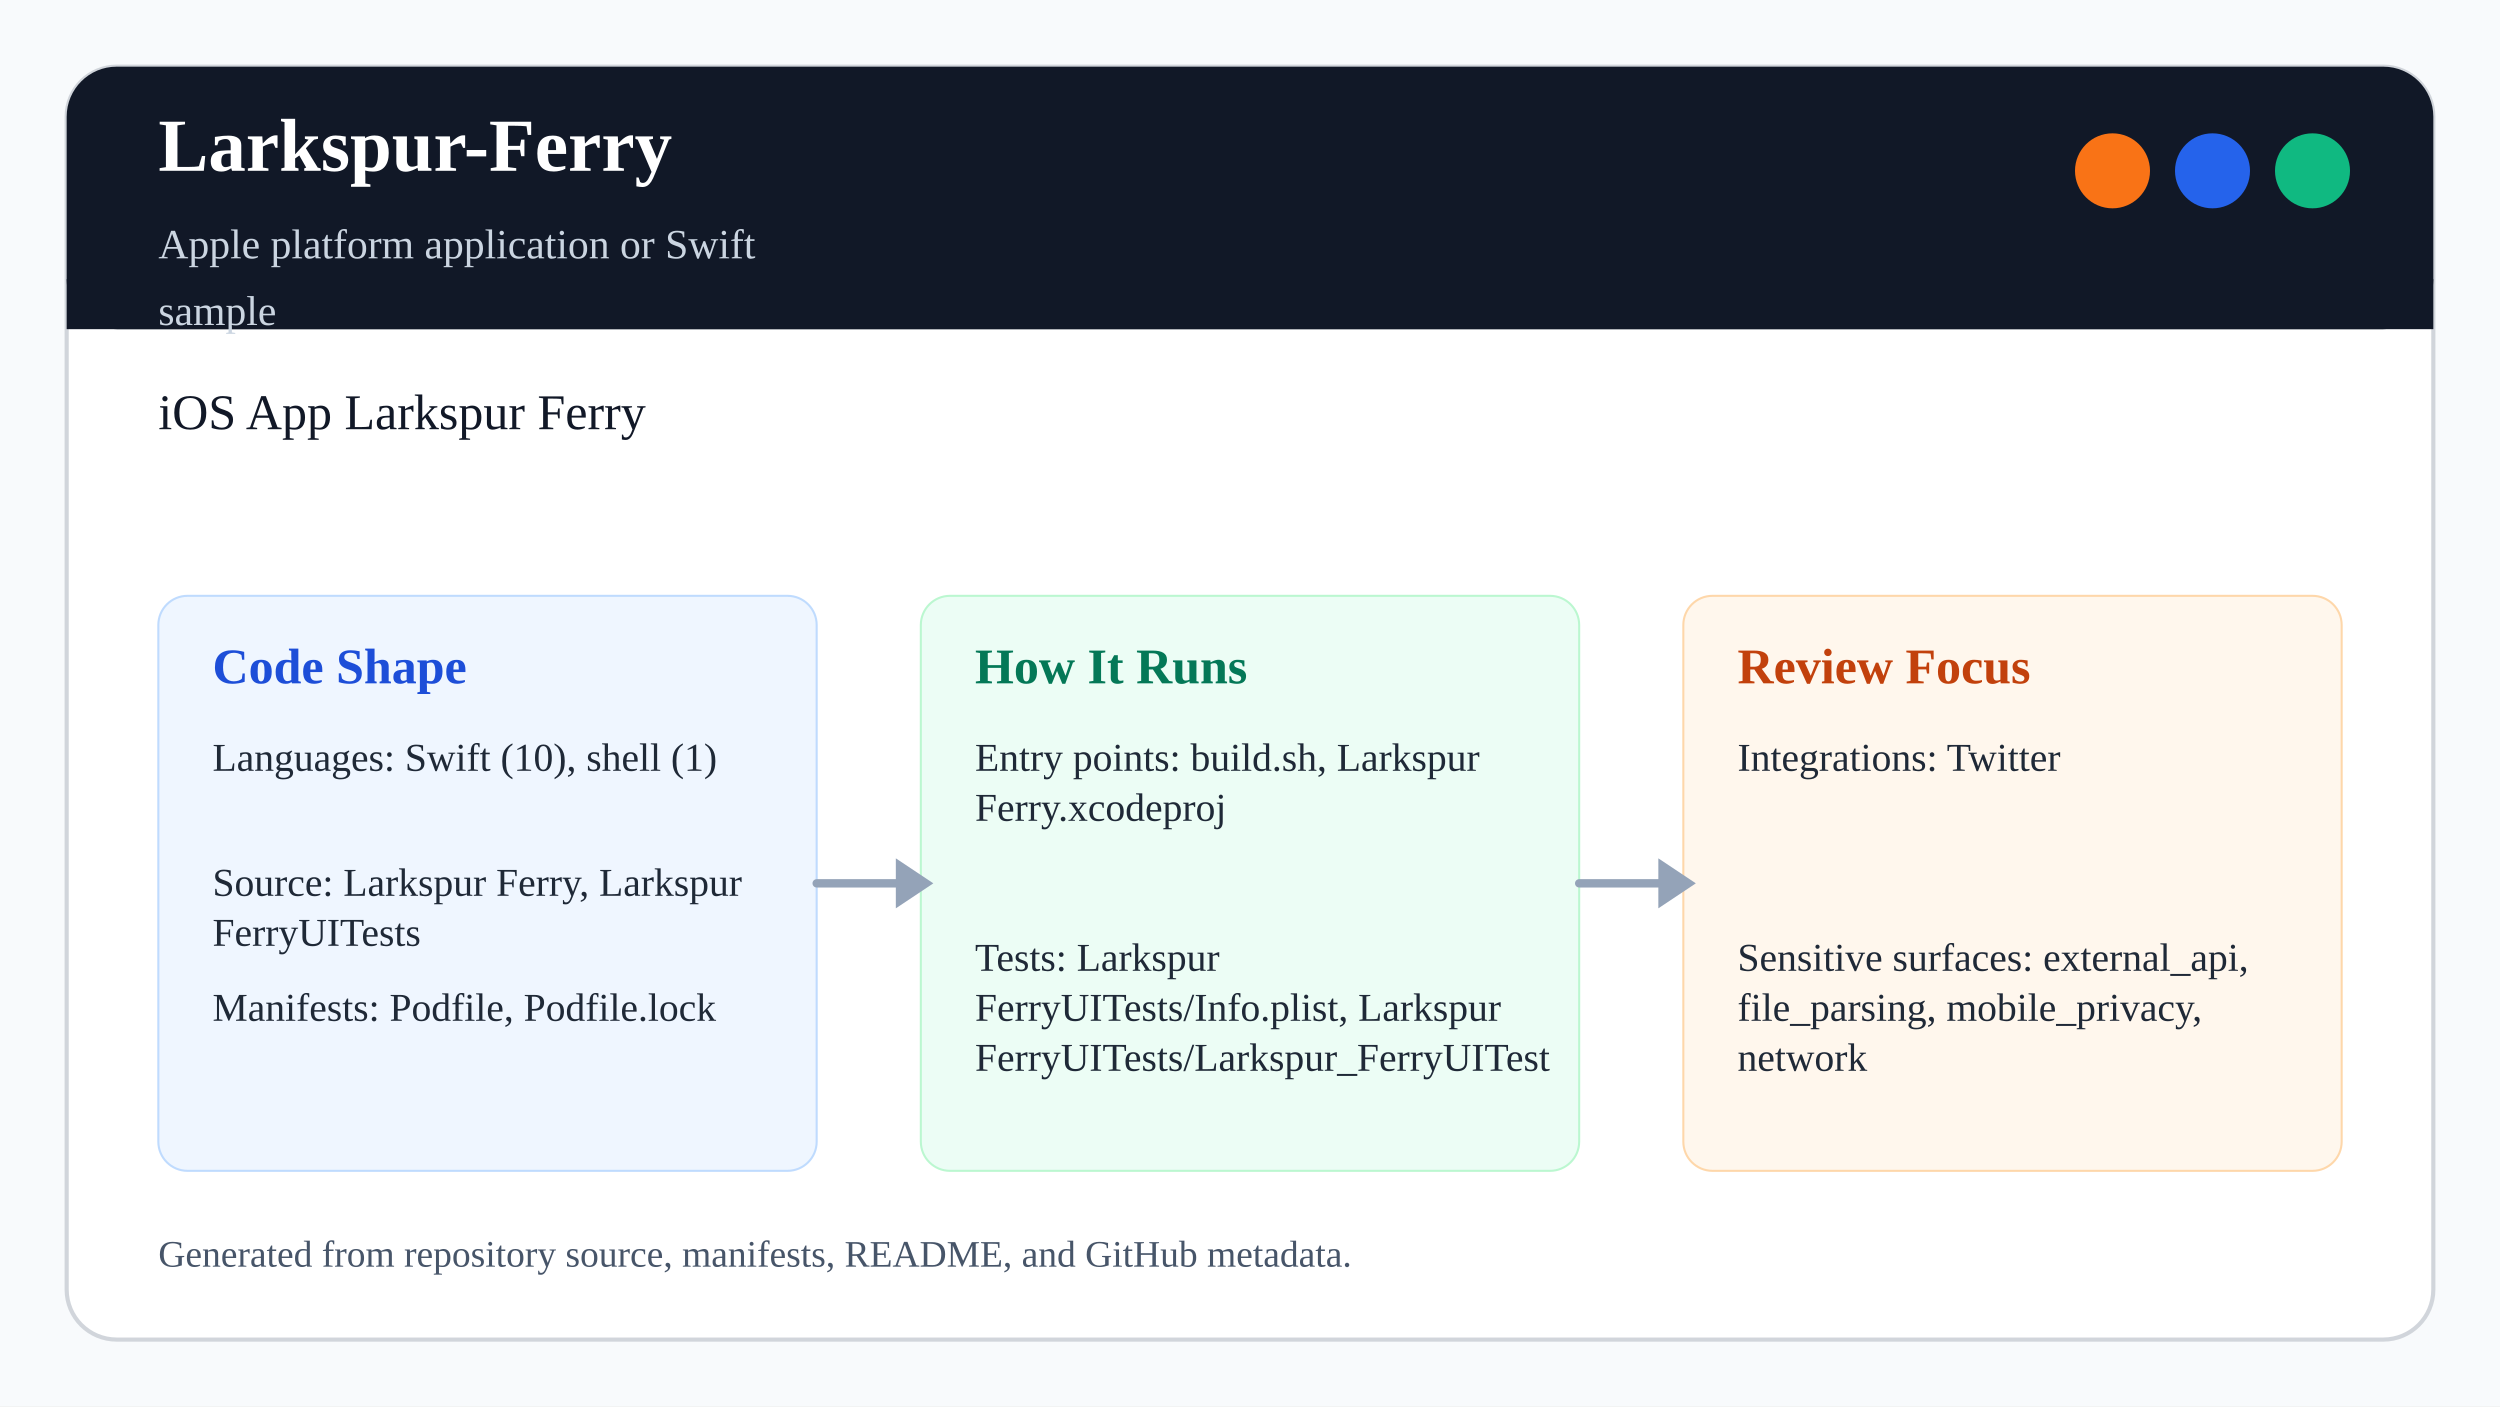
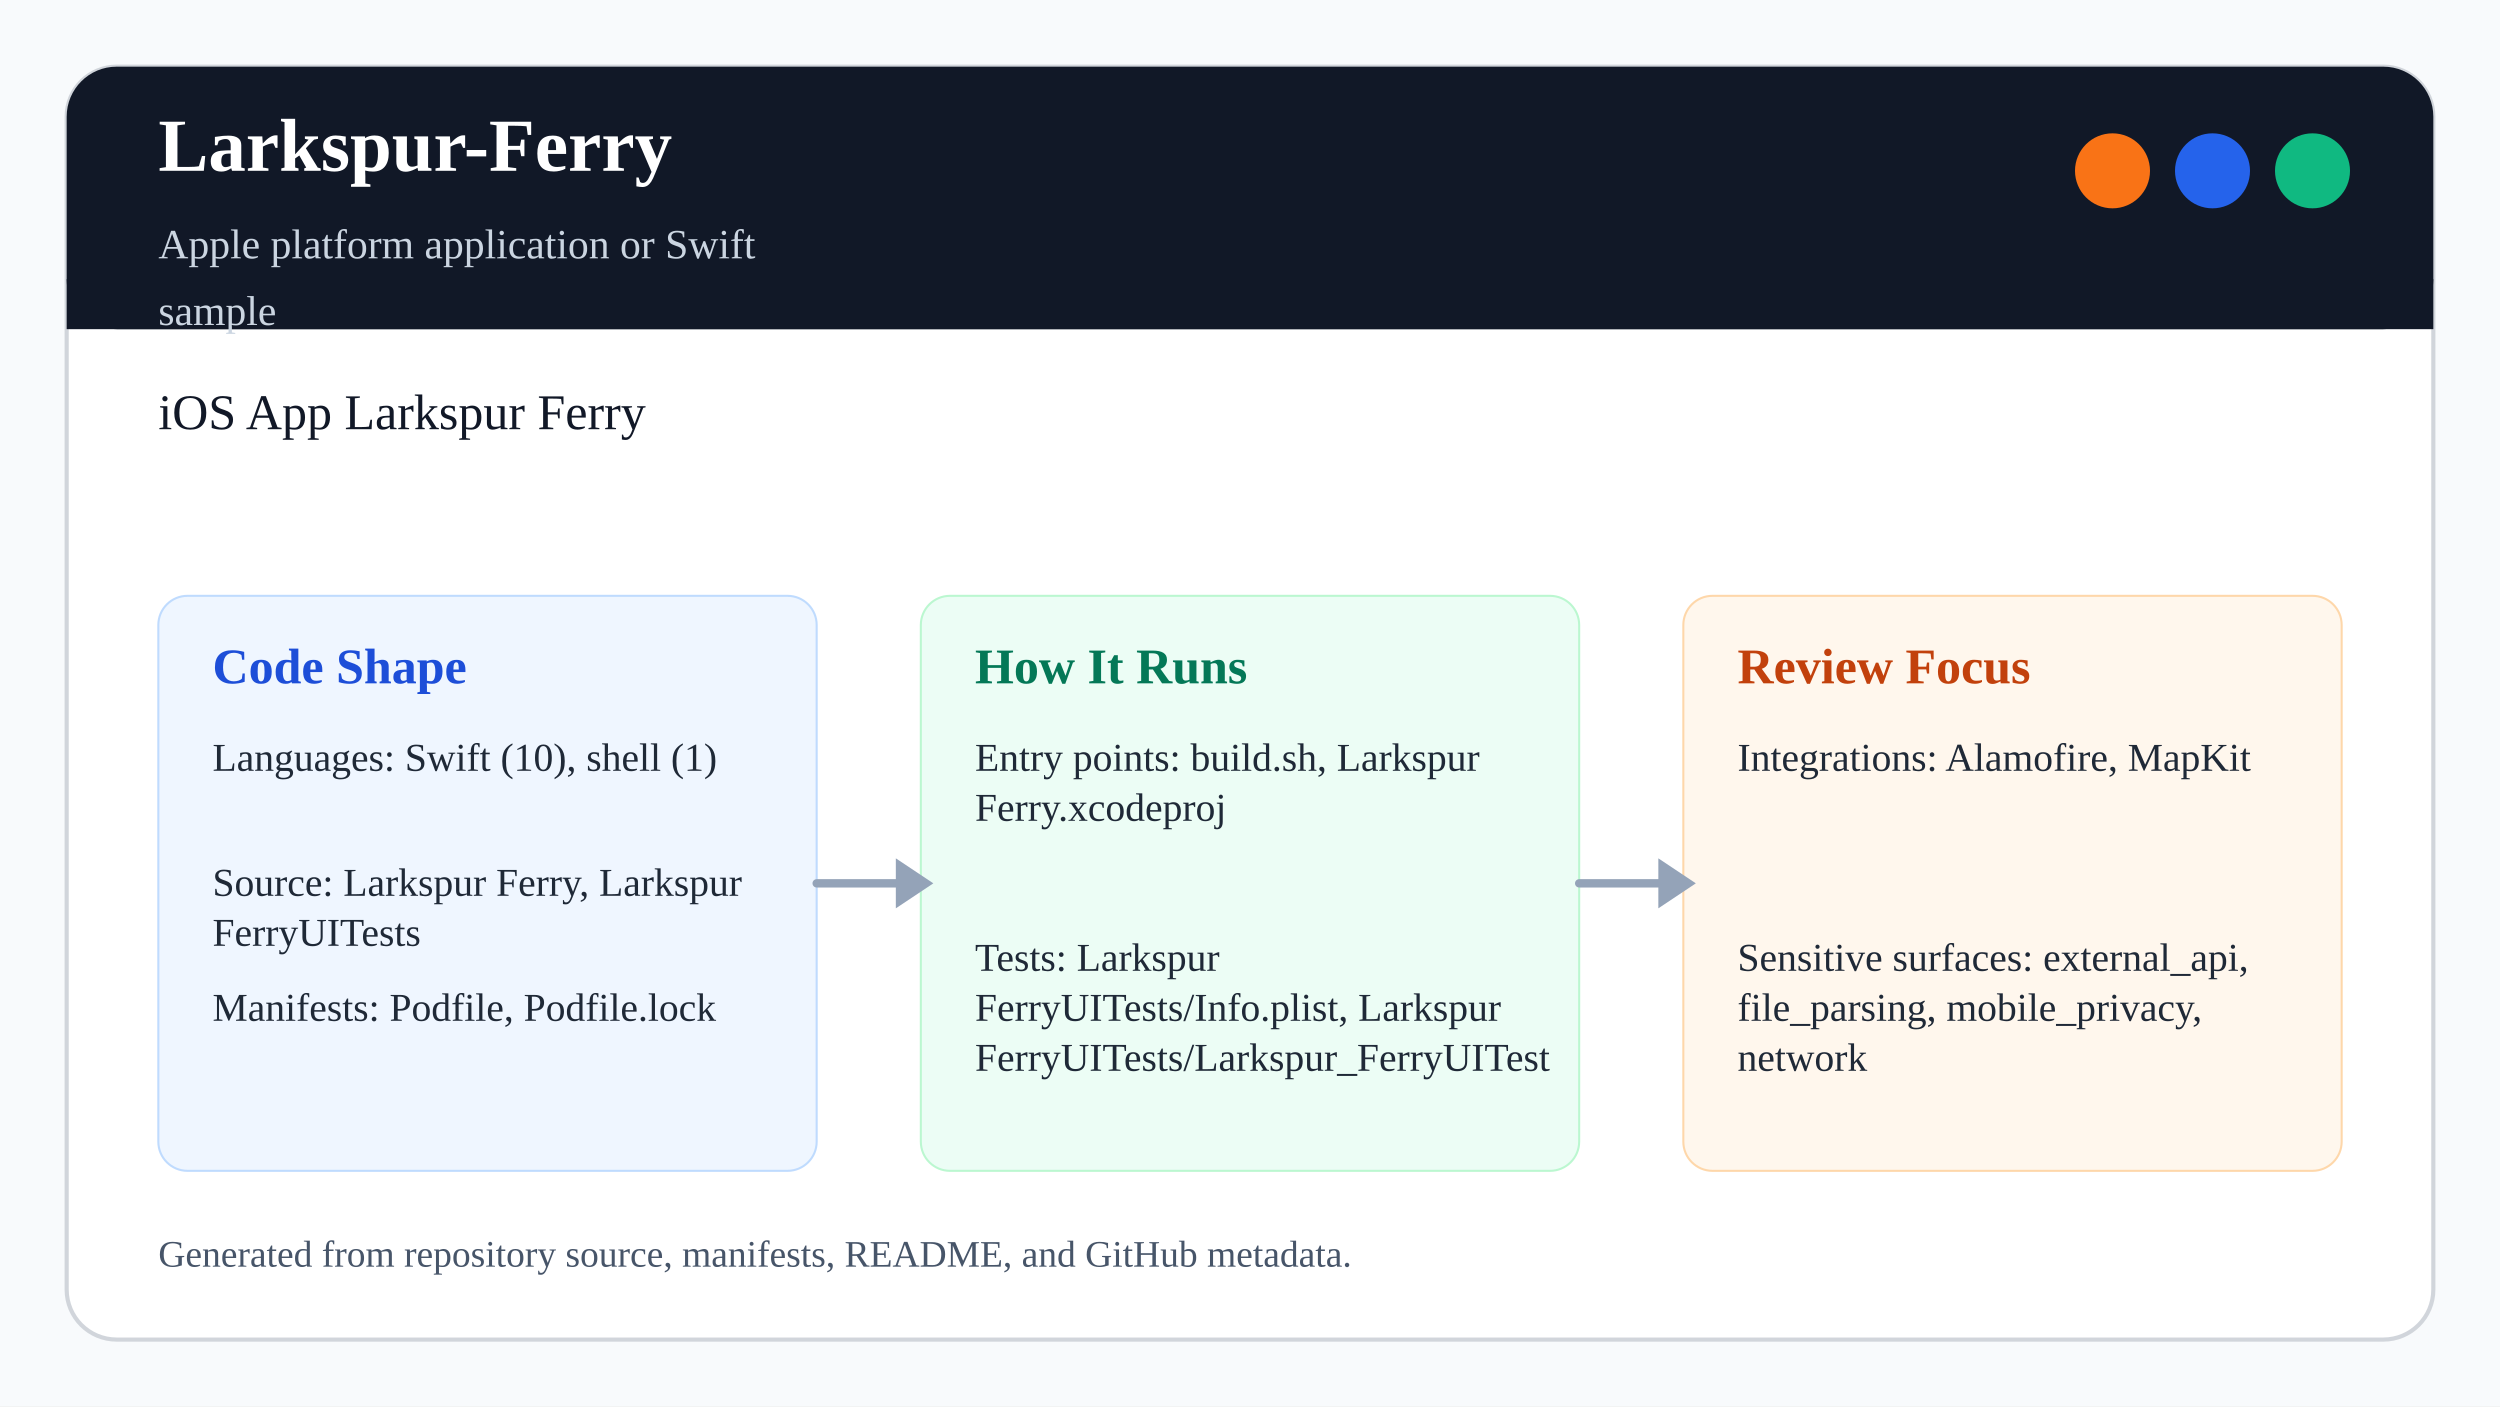
<svg xmlns="http://www.w3.org/2000/svg" width="1200" height="675" viewBox="0 0 1200 675" role="img" aria-labelledby="title desc">
  <rect width="1200" height="675" fill="#f8fafc" />
  <rect x="32" y="32" width="1136" height="611" rx="24" fill="#ffffff" stroke="#d1d5db" stroke-width="2" />
  <rect x="32" y="32" width="1136" height="126" rx="24" fill="#111827" />
  <path d="M32 134h1136v24H32z" fill="#111827" />
  <circle cx="1062" cy="82" r="18" fill="#2563eb" />
  <circle cx="1110" cy="82" r="18" fill="#10b981" />
  <circle cx="1014" cy="82" r="18" fill="#f97316" />
  <text x="76" y="82" font-size="36" fill="#ffffff" font-weight="700">Larkspur-Ferry</text>
  <text x="76" y="124" font-size="20" fill="#cbd5e1">Apple platform application or Swift</text>
  <text x="76" y="156" font-size="20" fill="#cbd5e1">sample</text>
  <text x="76" y="206" font-size="24" fill="#111827">iOS App Larkspur Ferry</text>
  <rect x="76" y="286" width="316" height="276" rx="14" fill="#eff6ff" stroke="#bfdbfe" />
  <text x="102" y="328" font-size="24" font-weight="700" fill="#1d4ed8">Code Shape</text>
  <text x="102" y="370" font-size="19" fill="#1f2937">Languages: Swift (10), shell (1)</text>
  <text x="102" y="430" font-size="19" fill="#1f2937">Source: Larkspur Ferry, Larkspur</text>
  <text x="102" y="454" font-size="19" fill="#1f2937">FerryUITests</text>
  <text x="102" y="490" font-size="19" fill="#1f2937">Manifests: Podfile, Podfile.lock</text>
  <rect x="442" y="286" width="316" height="276" rx="14" fill="#ecfdf5" stroke="#bbf7d0" />
  <text x="468" y="328" font-size="24" font-weight="700" fill="#047857">How It Runs</text>
  <text x="468" y="370" font-size="19" fill="#1f2937">Entry points: build.sh, Larkspur</text>
  <text x="468" y="394" font-size="19" fill="#1f2937">Ferry.xcodeproj</text>
  <text x="468" y="466" font-size="19" fill="#1f2937">Tests: Larkspur</text>
  <text x="468" y="490" font-size="19" fill="#1f2937">FerryUITests/Info.plist, Larkspur</text>
  <text x="468" y="514" font-size="19" fill="#1f2937">FerryUITests/Larkspur_FerryUITest</text>
  <rect x="808" y="286" width="316" height="276" rx="14" fill="#fff7ed" stroke="#fed7aa" />
  <text x="834" y="328" font-size="24" font-weight="700" fill="#c2410c">Review Focus</text>
-   <text x="834" y="370" font-size="19" fill="#1f2937">Integrations: Twitter</text>
+   <text x="834" y="370" font-size="19" fill="#1f2937">Integrations: Alamofire, MapKit</text>
  <text x="834" y="466" font-size="19" fill="#1f2937">Sensitive surfaces: external_api,</text>
  <text x="834" y="490" font-size="19" fill="#1f2937">file_parsing, mobile_privacy,</text>
  <text x="834" y="514" font-size="19" fill="#1f2937">network</text>
  <path d="M392 424h50" stroke="#94a3b8" stroke-width="4" stroke-linecap="round" />
  <path d="M430 412l18 12-18 12z" fill="#94a3b8" />
  <path d="M758 424h50" stroke="#94a3b8" stroke-width="4" stroke-linecap="round" />
  <path d="M796 412l18 12-18 12z" fill="#94a3b8" />
  <text x="76" y="608" font-size="18" fill="#475569">Generated from repository source, manifests, README, and GitHub metadata.</text>
</svg>
